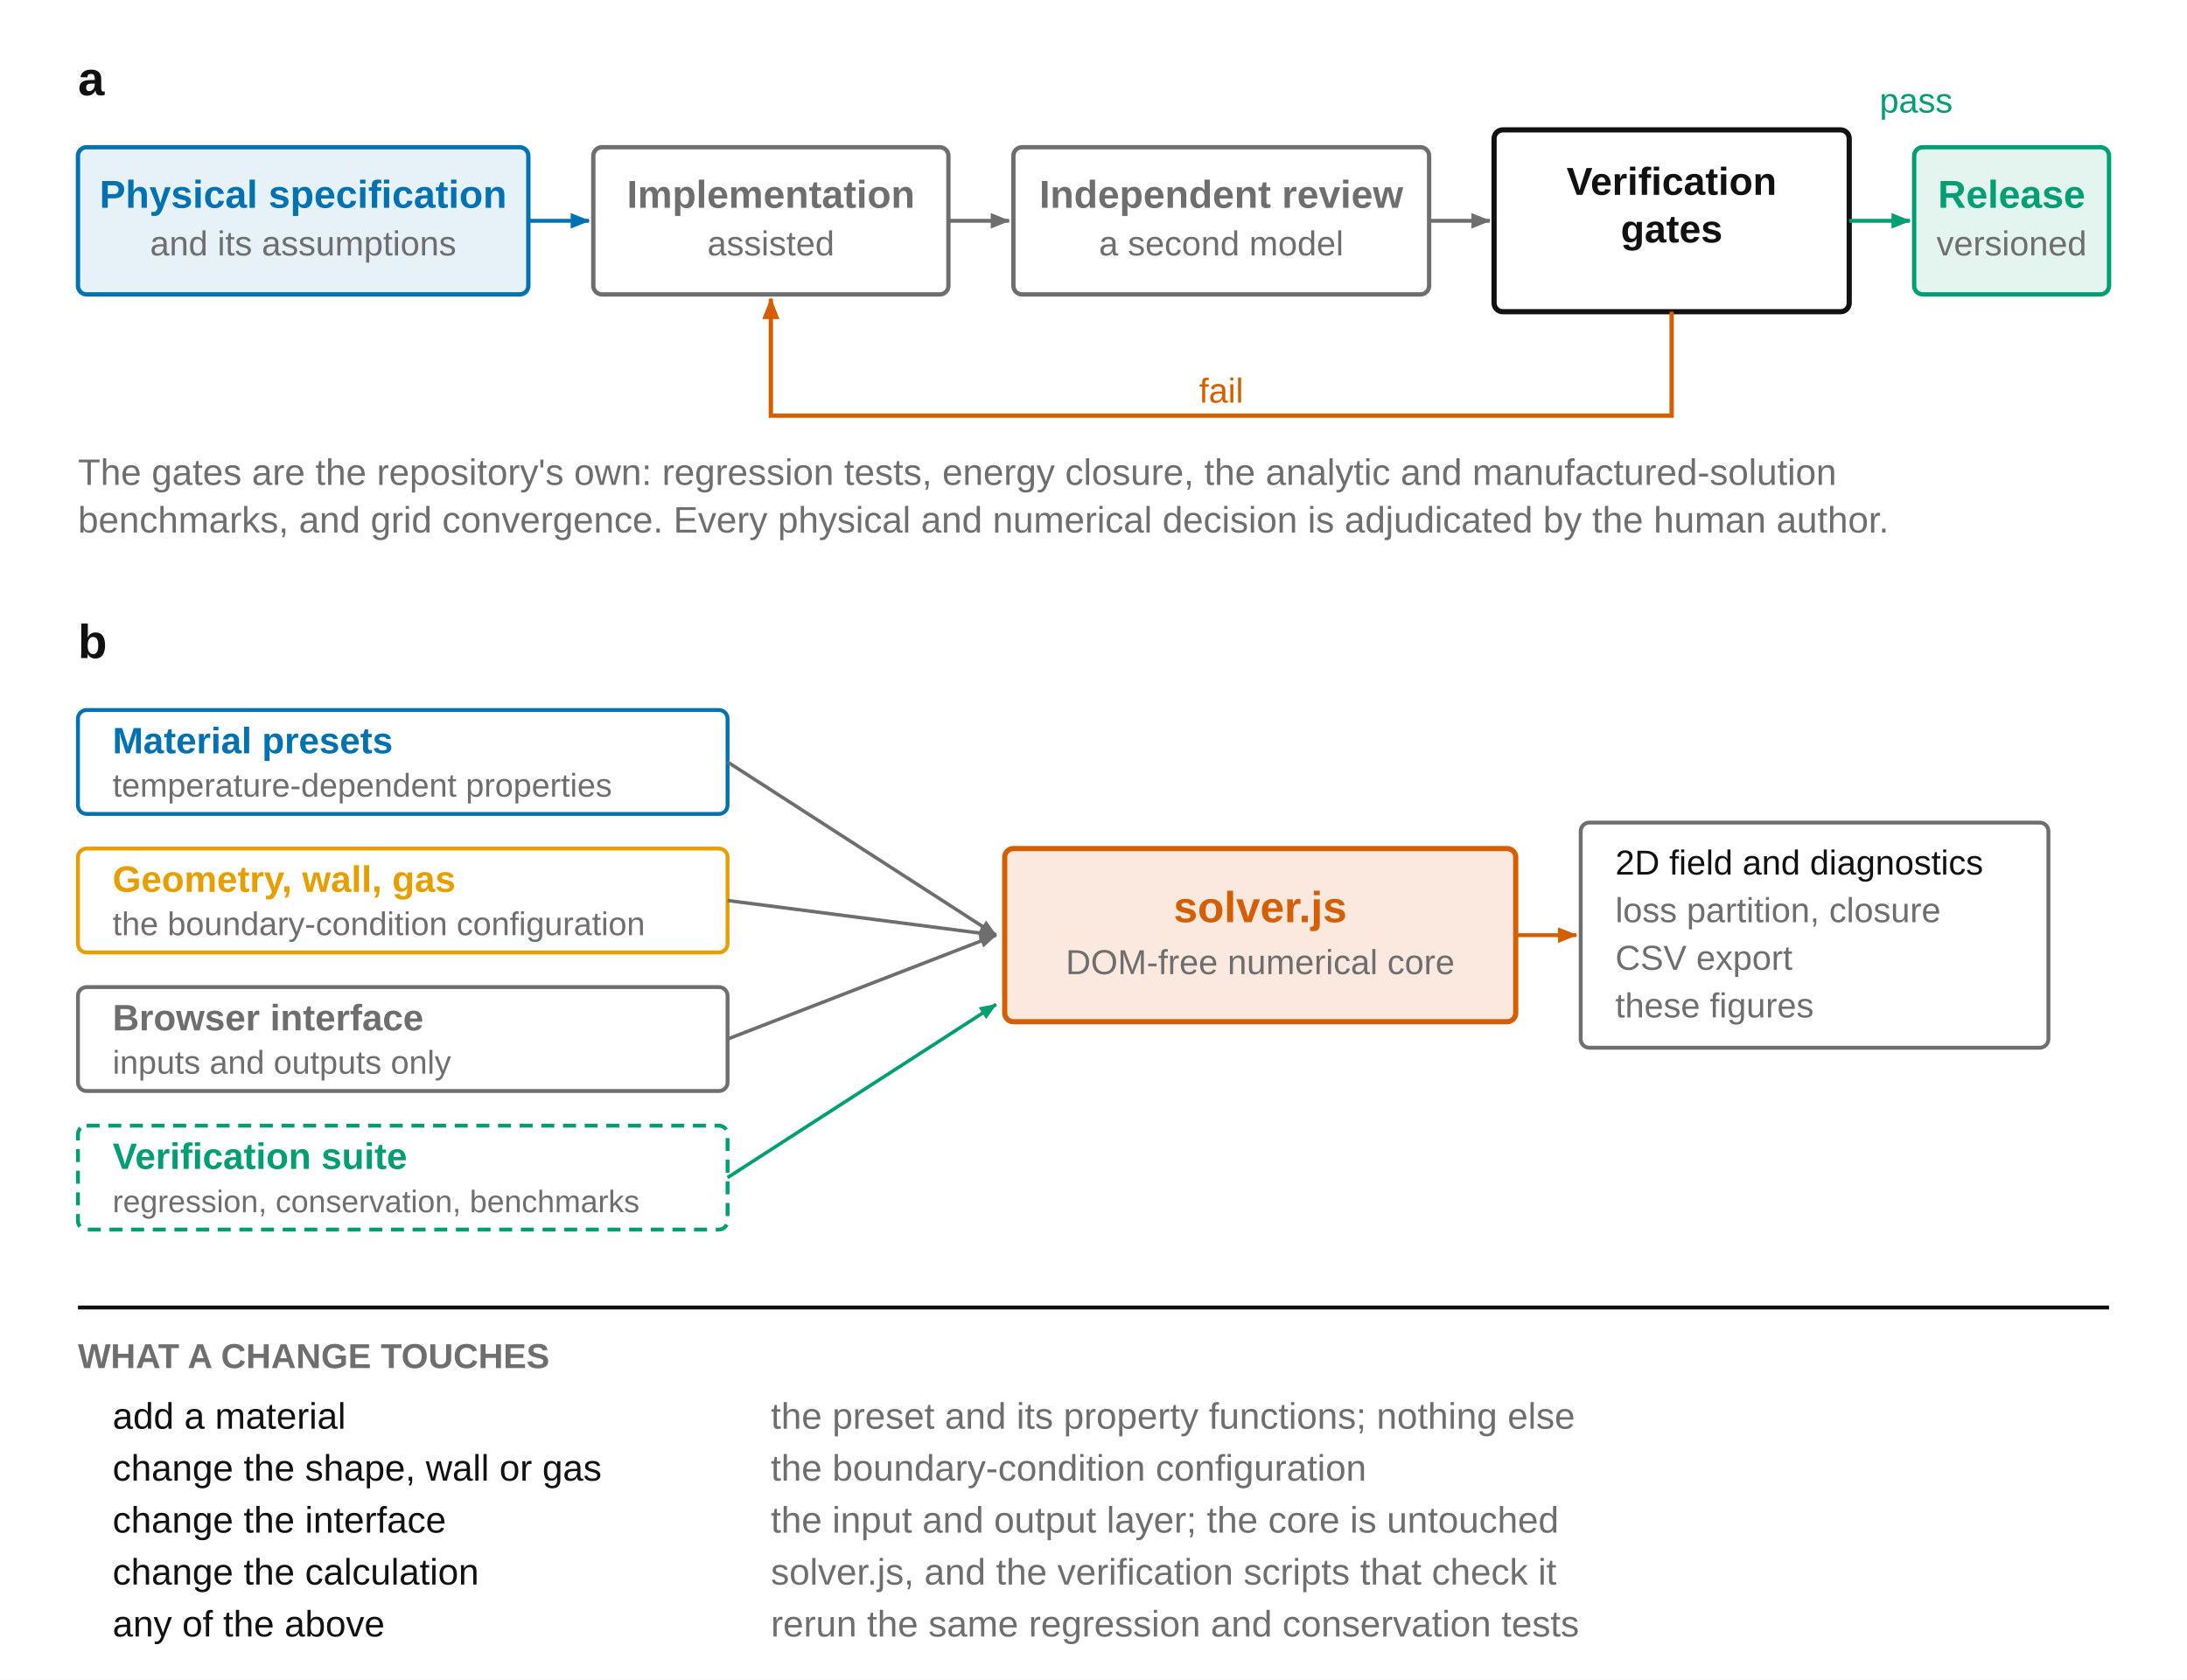
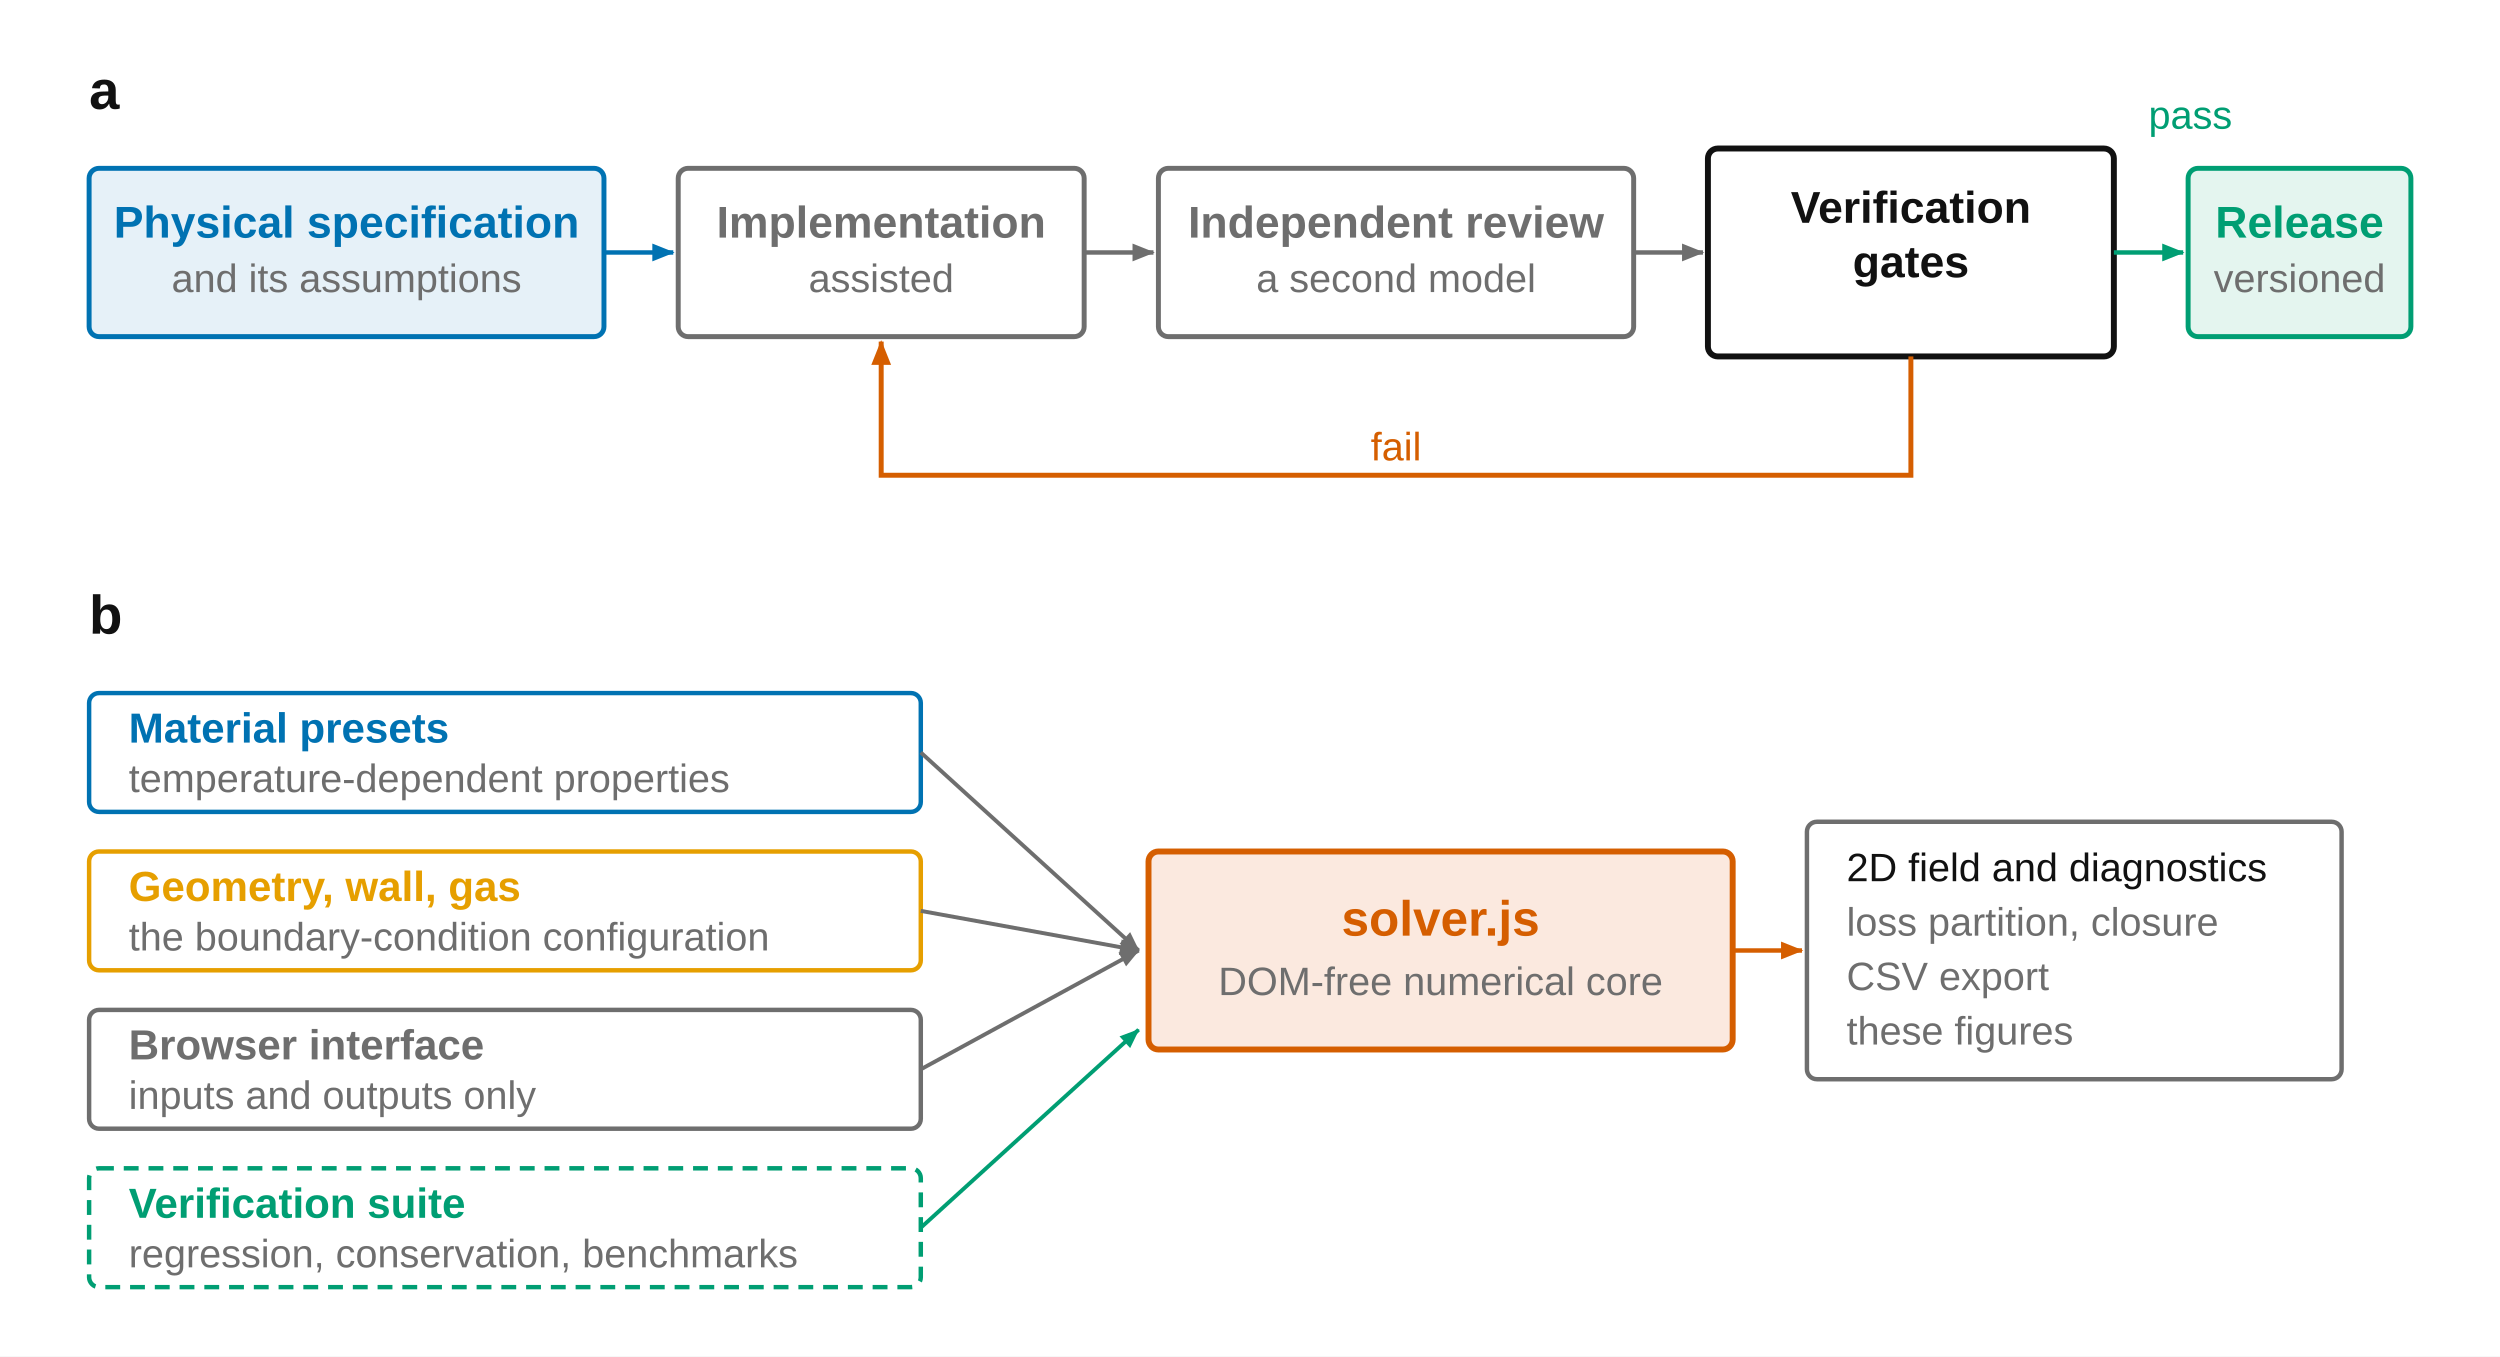
- <svg xmlns="http://www.w3.org/2000/svg" width="505pt" height="388pt" viewBox="0 0 505 388" font-family="Arial, Helvetica, sans-serif">
-   <rect width="505" height="388" fill="#FFFFFF" />
+ <svg xmlns="http://www.w3.org/2000/svg" width="505pt" height="274pt" viewBox="0 0 505 274" font-family="Arial, Helvetica, sans-serif">
+   <rect width="505" height="274" fill="#FFFFFF" />
  <defs>
    <marker id="s8-scalar" viewBox="0 0 10 8" refX="9.4" refY="4" markerWidth="5" markerHeight="4" orient="auto">
      <path d="M0,0 L10,4 L0,8 Z" fill="#0072B2" />
    </marker>
    <marker id="s8-field" viewBox="0 0 10 8" refX="9.4" refY="4" markerWidth="5" markerHeight="4" orient="auto">
      <path d="M0,0 L10,4 L0,8 Z" fill="#E69F00" />
    </marker>
    <marker id="s8-thermal" viewBox="0 0 10 8" refX="9.4" refY="4" markerWidth="5" markerHeight="4" orient="auto">
      <path d="M0,0 L10,4 L0,8 Z" fill="#D55E00" />
    </marker>
    <marker id="s8-gas" viewBox="0 0 10 8" refX="9.4" refY="4" markerWidth="5" markerHeight="4" orient="auto">
      <path d="M0,0 L10,4 L0,8 Z" fill="#009E73" />
    </marker>
    <marker id="s8-grey" viewBox="0 0 10 8" refX="9.4" refY="4" markerWidth="5" markerHeight="4" orient="auto">
      <path d="M0,0 L10,4 L0,8 Z" fill="#6E6E6E" />
    </marker>
    <marker id="s8-ink" viewBox="0 0 10 8" refX="9.4" refY="4" markerWidth="5" markerHeight="4" orient="auto">
      <path d="M0,0 L10,4 L0,8 Z" fill="#111111" />
    </marker>
    <marker id="s8-rule" viewBox="0 0 10 8" refX="9.4" refY="4" markerWidth="5" markerHeight="4" orient="auto">
      <path d="M0,0 L10,4 L0,8 Z" fill="#BBBBBB" />
    </marker>
    <marker id="s8-faint" viewBox="0 0 10 8" refX="9.4" refY="4" markerWidth="5" markerHeight="4" orient="auto">
      <path d="M0,0 L10,4 L0,8 Z" fill="#8A8A8A" />
    </marker>
  </defs>
  <text x="18" y="22" font-size="11" fill="#111111" text-anchor="start" font-weight="bold">a</text>
  <rect x="18" y="34" width="104" height="34" rx="2" fill="#E6F1F8" stroke="#0072B2" stroke-width="1" />
  <text x="70" y="48" font-size="9" fill="#0072B2" text-anchor="middle" font-weight="bold">Physical specification</text>
  <text x="70" y="59" font-size="8" fill="#6E6E6E" text-anchor="middle" font-weight="normal">and its assumptions</text>
  <path d="M122,51 L136,51" fill="none" stroke="#0072B2" stroke-width="0.9" marker-end="url(#s8-scalar)" />
  <rect x="137" y="34" width="82" height="34" rx="2" fill="#FFFFFF" stroke="#6E6E6E" stroke-width="1" />
  <text x="178" y="48" font-size="9" fill="#6E6E6E" text-anchor="middle" font-weight="bold">Implementation</text>
  <text x="178" y="59" font-size="8" fill="#6E6E6E" text-anchor="middle" font-weight="normal">assisted</text>
  <path d="M219,51 L233,51" fill="none" stroke="#6E6E6E" stroke-width="0.9" marker-end="url(#s8-grey)" />
  <rect x="234" y="34" width="96" height="34" rx="2" fill="#FFFFFF" stroke="#6E6E6E" stroke-width="1" />
  <text x="282" y="48" font-size="9" fill="#6E6E6E" text-anchor="middle" font-weight="bold">Independent review</text>
  <text x="282" y="59" font-size="8" fill="#6E6E6E" text-anchor="middle" font-weight="normal">a second model</text>
  <path d="M330,51 L344,51" fill="none" stroke="#6E6E6E" stroke-width="0.9" marker-end="url(#s8-grey)" />
  <rect x="345" y="30" width="82" height="42" rx="2" fill="#FFFFFF" stroke="#111111" stroke-width="1.2" />
  <text x="386" y="45" font-size="9" fill="#111111" text-anchor="middle" font-weight="bold">Verification</text>
  <text x="386" y="56" font-size="9" fill="#111111" text-anchor="middle" font-weight="bold">gates</text>
  <path d="M427,51 L441,51" fill="none" stroke="#009E73" stroke-width="0.9" marker-end="url(#s8-gas)" />
  <rect x="442" y="34" width="45" height="34" rx="2" fill="#E4F5EF" stroke="#009E73" stroke-width="1" />
  <text x="464.5" y="48" font-size="9" fill="#009E73" text-anchor="middle" font-weight="bold">Release</text>
  <text x="464.5" y="59" font-size="8" fill="#6E6E6E" text-anchor="middle" font-weight="normal">versioned</text>
  <text x="434" y="26" font-size="8" fill="#009E73" text-anchor="start" font-weight="normal">pass</text>
  <path d="M386,72 L386,96 L178,96 L178,69" fill="none" stroke="#D55E00" stroke-width="1" marker-end="url(#s8-thermal)" />
  <text x="282" y="93" font-size="8" fill="#D55E00" text-anchor="middle" font-weight="normal">fail</text>
-   <text x="18" y="112" font-size="8.5" fill="#6E6E6E" text-anchor="start" font-weight="normal">The gates are the repository's own: regression tests, energy closure, the analytic and manufactured-solution</text>
-   <text x="18" y="123" font-size="8.5" fill="#6E6E6E" text-anchor="start" font-weight="normal">benchmarks, and grid convergence. Every physical and numerical decision is adjudicated by the human author.</text>
-   <text x="18" y="152" font-size="11" fill="#111111" text-anchor="start" font-weight="bold">b</text>
-   <rect x="232" y="196" width="118" height="40" rx="2" fill="#FBE9DF" stroke="#D55E00" stroke-width="1.2" />
-   <text x="291" y="213" font-size="10" fill="#D55E00" text-anchor="middle" font-weight="bold">solver.js</text>
-   <text x="291" y="225" font-size="8" fill="#6E6E6E" text-anchor="middle" font-weight="normal">DOM-free numerical core</text>
-   <rect x="18" y="164" width="150" height="24" rx="2" fill="#FFFFFF" stroke="#0072B2" stroke-width="0.9" />
-   <text x="26" y="174" font-size="8.5" fill="#0072B2" text-anchor="start" font-weight="bold">Material presets</text>
-   <text x="26" y="184" font-size="7.6" fill="#6E6E6E" text-anchor="start" font-weight="normal">temperature-dependent properties</text>
-   <path d="M168,176 L230,216" fill="none" stroke="#6E6E6E" stroke-width="0.8" marker-end="url(#s8-grey)" />
-   <rect x="18" y="196" width="150" height="24" rx="2" fill="#FFFFFF" stroke="#E69F00" stroke-width="0.9" />
-   <text x="26" y="206" font-size="8.5" fill="#E69F00" text-anchor="start" font-weight="bold">Geometry, wall, gas</text>
-   <text x="26" y="216" font-size="7.6" fill="#6E6E6E" text-anchor="start" font-weight="normal">the boundary-condition configuration</text>
-   <path d="M168,208 L230,216" fill="none" stroke="#6E6E6E" stroke-width="0.8" marker-end="url(#s8-grey)" />
-   <rect x="18" y="228" width="150" height="24" rx="2" fill="#FFFFFF" stroke="#6E6E6E" stroke-width="0.9" />
-   <text x="26" y="238" font-size="8.5" fill="#6E6E6E" text-anchor="start" font-weight="bold">Browser interface</text>
-   <text x="26" y="248" font-size="7.6" fill="#6E6E6E" text-anchor="start" font-weight="normal">inputs and outputs only</text>
-   <path d="M168,240 L230,216" fill="none" stroke="#6E6E6E" stroke-width="0.8" marker-end="url(#s8-grey)" />
-   <rect x="18" y="260" width="150" height="24" rx="2" fill="#FFFFFF" stroke="#009E73" stroke-width="0.9" stroke-dasharray="3 2" />
-   <text x="26" y="270" font-size="8.5" fill="#009E73" text-anchor="start" font-weight="bold">Verification suite</text>
-   <text x="26" y="280" font-size="7.2" fill="#6E6E6E" text-anchor="start" font-weight="normal">regression, conservation, benchmarks</text>
-   <path d="M168,272 L230,232" fill="none" stroke="#009E73" stroke-width="0.8" marker-end="url(#s8-gas)" />
-   <path d="M350,216 L364,216" fill="none" stroke="#D55E00" stroke-width="0.9" marker-end="url(#s8-thermal)" />
-   <rect x="365" y="190" width="108" height="52" rx="2" fill="#FFFFFF" stroke="#6E6E6E" stroke-width="0.9" />
-   <text x="373" y="202" font-size="8" fill="#111111" text-anchor="start" font-weight="normal">2D field and diagnostics</text>
-   <text x="373" y="213" font-size="8" fill="#6E6E6E" text-anchor="start" font-weight="normal">loss partition, closure</text>
-   <text x="373" y="224" font-size="8" fill="#6E6E6E" text-anchor="start" font-weight="normal">CSV export</text>
-   <text x="373" y="235" font-size="8" fill="#6E6E6E" text-anchor="start" font-weight="normal">these figures</text>
-   <path d="M18,302 L487,302" fill="none" stroke="#111111" stroke-width="0.9" />
-   <text x="18" y="316" font-size="8" fill="#6E6E6E" text-anchor="start" font-weight="bold">WHAT A CHANGE TOUCHES</text>
-   <text x="26" y="330" font-size="8.5" fill="#111111" text-anchor="start" font-weight="normal">add a material</text>
-   <text x="178" y="330" font-size="8.5" fill="#6E6E6E" text-anchor="start" font-weight="normal">the preset and its property functions; nothing else</text>
-   <text x="26" y="342" font-size="8.5" fill="#111111" text-anchor="start" font-weight="normal">change the shape, wall or gas</text>
-   <text x="178" y="342" font-size="8.5" fill="#6E6E6E" text-anchor="start" font-weight="normal">the boundary-condition configuration</text>
-   <text x="26" y="354" font-size="8.5" fill="#111111" text-anchor="start" font-weight="normal">change the interface</text>
-   <text x="178" y="354" font-size="8.5" fill="#6E6E6E" text-anchor="start" font-weight="normal">the input and output layer; the core is untouched</text>
-   <text x="26" y="366" font-size="8.5" fill="#111111" text-anchor="start" font-weight="normal">change the calculation</text>
-   <text x="178" y="366" font-size="8.5" fill="#6E6E6E" text-anchor="start" font-weight="normal">solver.js, and the verification scripts that check it</text>
-   <text x="26" y="378" font-size="8.5" fill="#111111" text-anchor="start" font-weight="normal">any of the above</text>
-   <text x="178" y="378" font-size="8.5" fill="#6E6E6E" text-anchor="start" font-weight="normal">rerun the same regression and conservation tests</text>
+   <text x="18" y="128" font-size="11" fill="#111111" text-anchor="start" font-weight="bold">b</text>
+   <rect x="232" y="172" width="118" height="40" rx="2" fill="#FBE9DF" stroke="#D55E00" stroke-width="1.2" />
+   <text x="291" y="189" font-size="10" fill="#D55E00" text-anchor="middle" font-weight="bold">solver.js</text>
+   <text x="291" y="201" font-size="8" fill="#6E6E6E" text-anchor="middle" font-weight="normal">DOM-free numerical core</text>
+   <rect x="18" y="140" width="168" height="24" rx="2" fill="#FFFFFF" stroke="#0072B2" stroke-width="0.9" />
+   <text x="26" y="150" font-size="8.5" fill="#0072B2" text-anchor="start" font-weight="bold">Material presets</text>
+   <text x="26" y="160" font-size="8" fill="#6E6E6E" text-anchor="start" font-weight="normal">temperature-dependent properties</text>
+   <path d="M186,152 L230,192" fill="none" stroke="#6E6E6E" stroke-width="0.8" marker-end="url(#s8-grey)" />
+   <rect x="18" y="172" width="168" height="24" rx="2" fill="#FFFFFF" stroke="#E69F00" stroke-width="0.9" />
+   <text x="26" y="182" font-size="8.5" fill="#E69F00" text-anchor="start" font-weight="bold">Geometry, wall, gas</text>
+   <text x="26" y="192" font-size="8" fill="#6E6E6E" text-anchor="start" font-weight="normal">the boundary-condition configuration</text>
+   <path d="M186,184 L230,192" fill="none" stroke="#6E6E6E" stroke-width="0.8" marker-end="url(#s8-grey)" />
+   <rect x="18" y="204" width="168" height="24" rx="2" fill="#FFFFFF" stroke="#6E6E6E" stroke-width="0.9" />
+   <text x="26" y="214" font-size="8.5" fill="#6E6E6E" text-anchor="start" font-weight="bold">Browser interface</text>
+   <text x="26" y="224" font-size="8" fill="#6E6E6E" text-anchor="start" font-weight="normal">inputs and outputs only</text>
+   <path d="M186,216 L230,192" fill="none" stroke="#6E6E6E" stroke-width="0.8" marker-end="url(#s8-grey)" />
+   <rect x="18" y="236" width="168" height="24" rx="2" fill="#FFFFFF" stroke="#009E73" stroke-width="0.9" stroke-dasharray="3 2" />
+   <text x="26" y="246" font-size="8.5" fill="#009E73" text-anchor="start" font-weight="bold">Verification suite</text>
+   <text x="26" y="256" font-size="8" fill="#6E6E6E" text-anchor="start" font-weight="normal">regression, conservation, benchmarks</text>
+   <path d="M186,248 L230,208" fill="none" stroke="#009E73" stroke-width="0.8" marker-end="url(#s8-gas)" />
+   <path d="M350,192 L364,192" fill="none" stroke="#D55E00" stroke-width="0.9" marker-end="url(#s8-thermal)" />
+   <rect x="365" y="166" width="108" height="52" rx="2" fill="#FFFFFF" stroke="#6E6E6E" stroke-width="0.9" />
+   <text x="373" y="178" font-size="8" fill="#111111" text-anchor="start" font-weight="normal">2D field and diagnostics</text>
+   <text x="373" y="189" font-size="8" fill="#6E6E6E" text-anchor="start" font-weight="normal">loss partition, closure</text>
+   <text x="373" y="200" font-size="8" fill="#6E6E6E" text-anchor="start" font-weight="normal">CSV export</text>
+   <text x="373" y="211" font-size="8" fill="#6E6E6E" text-anchor="start" font-weight="normal">these figures</text>
</svg>
